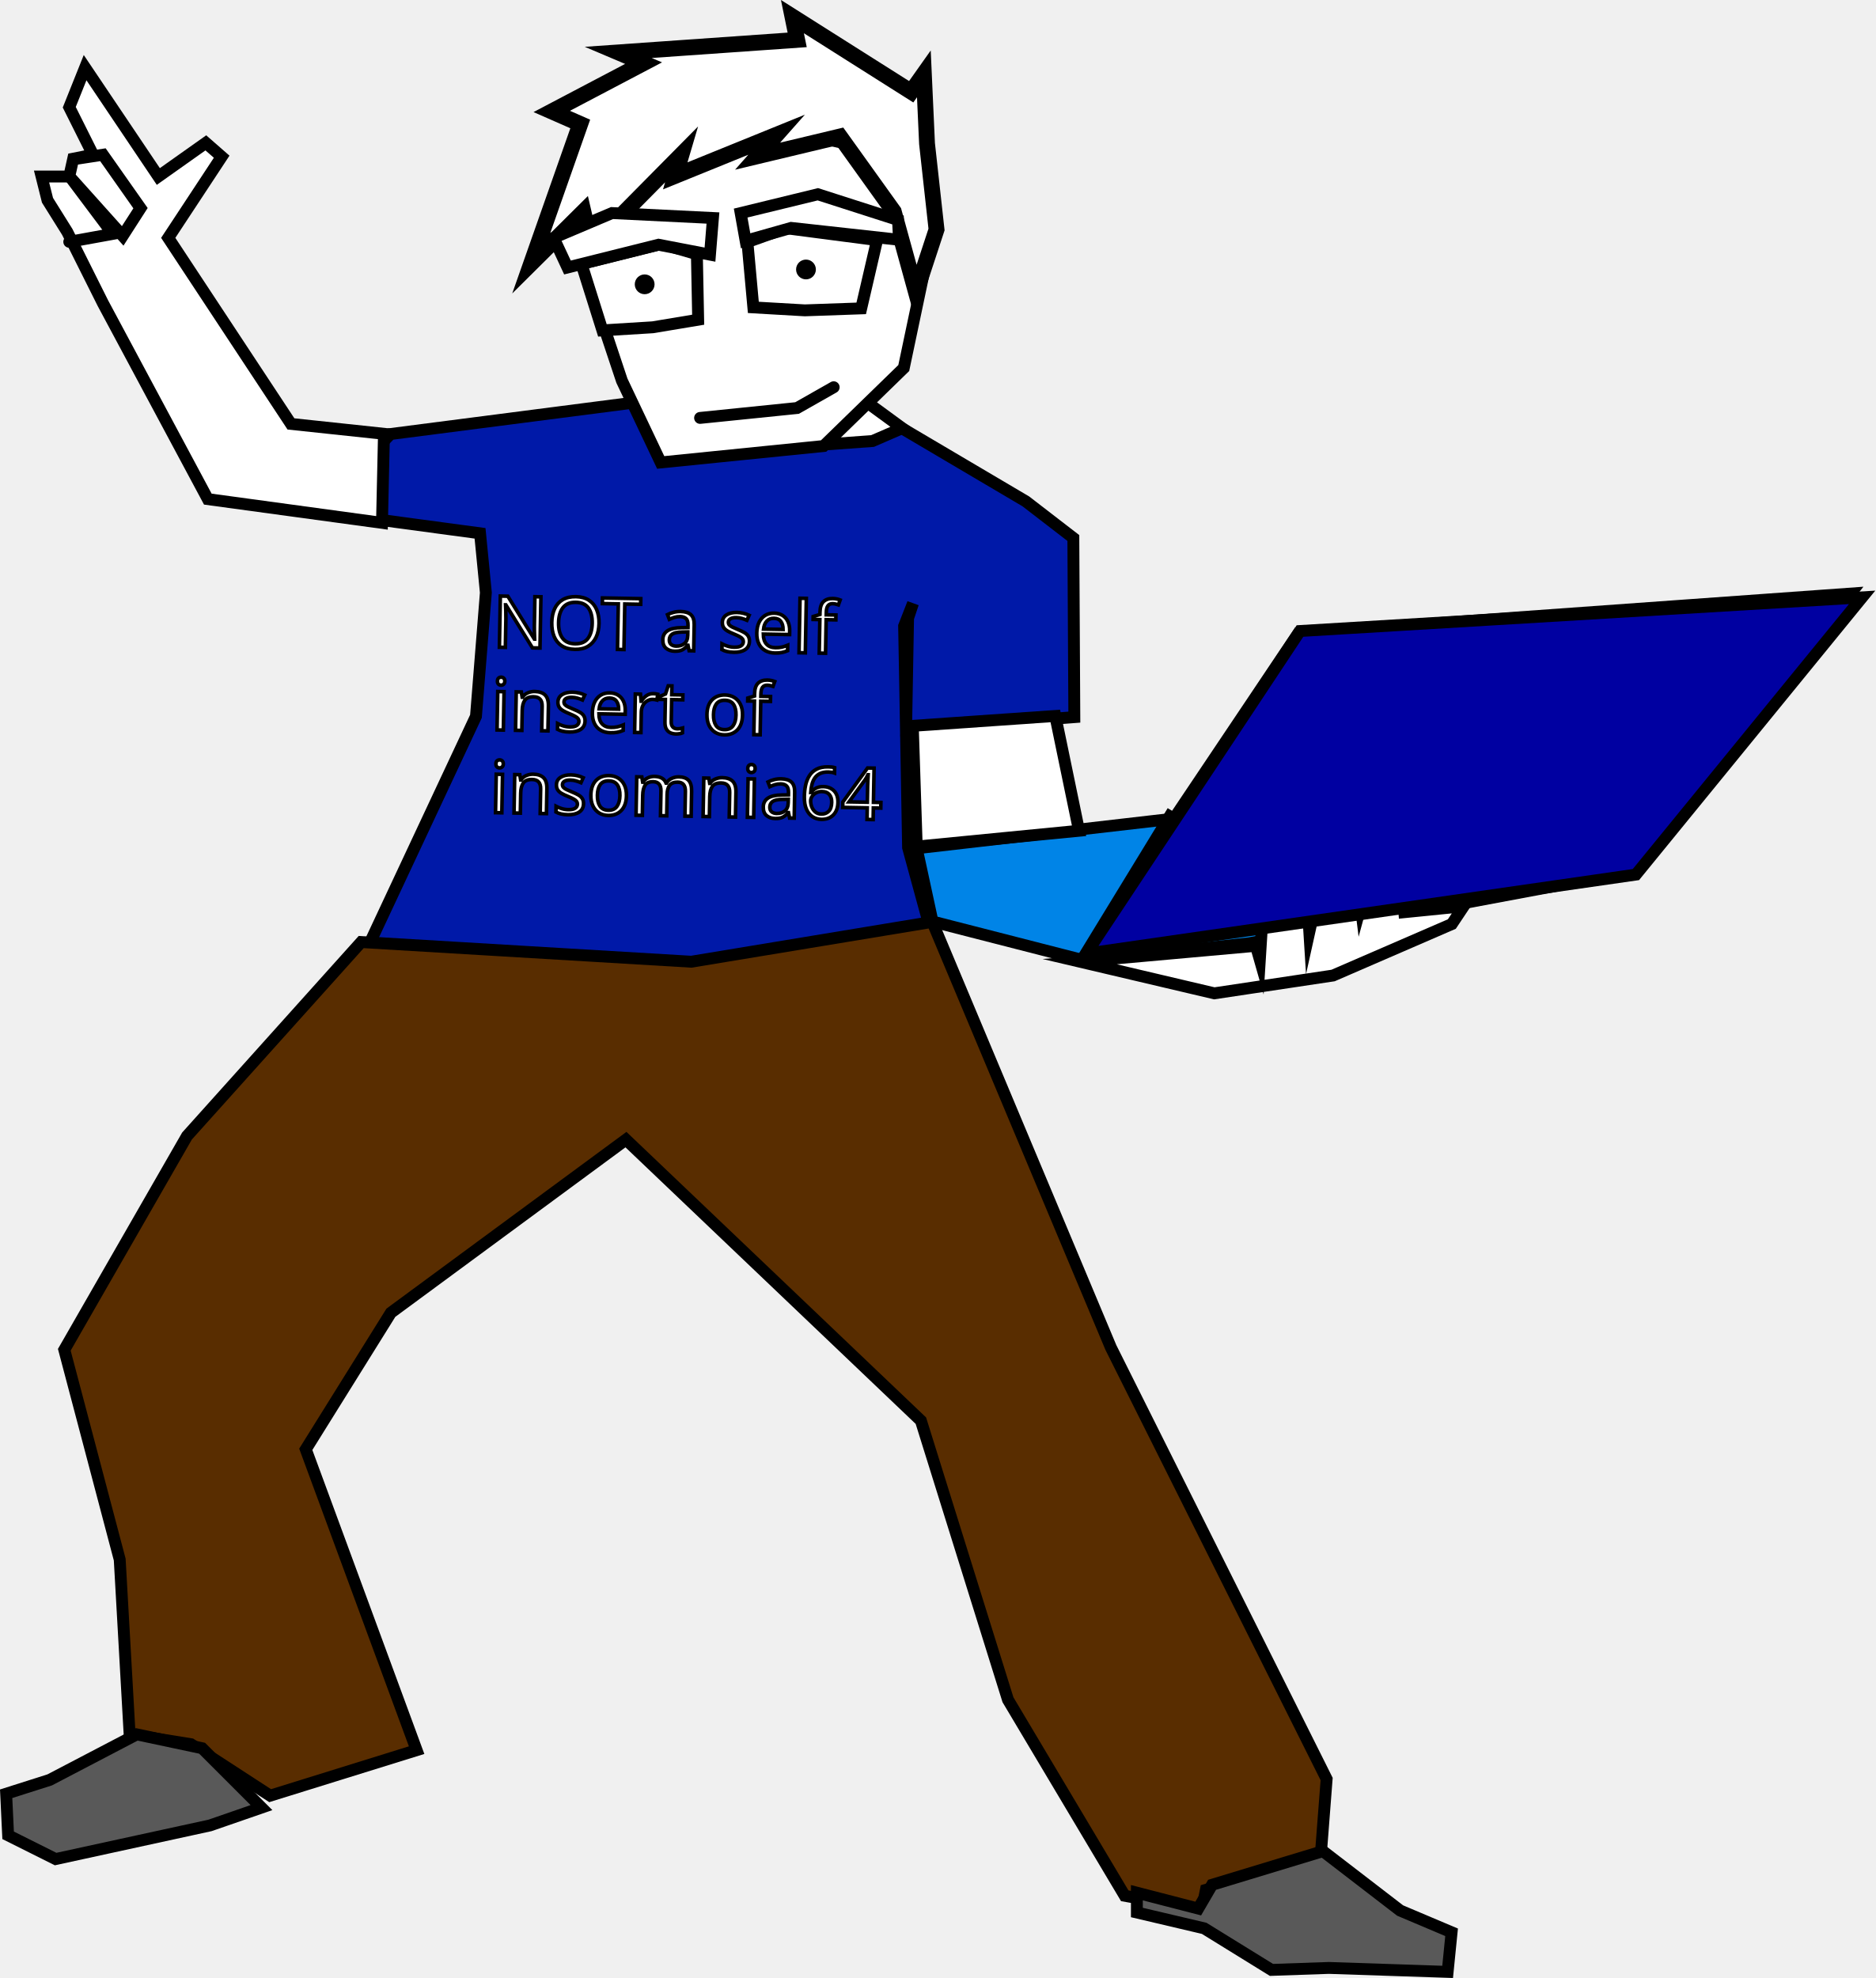
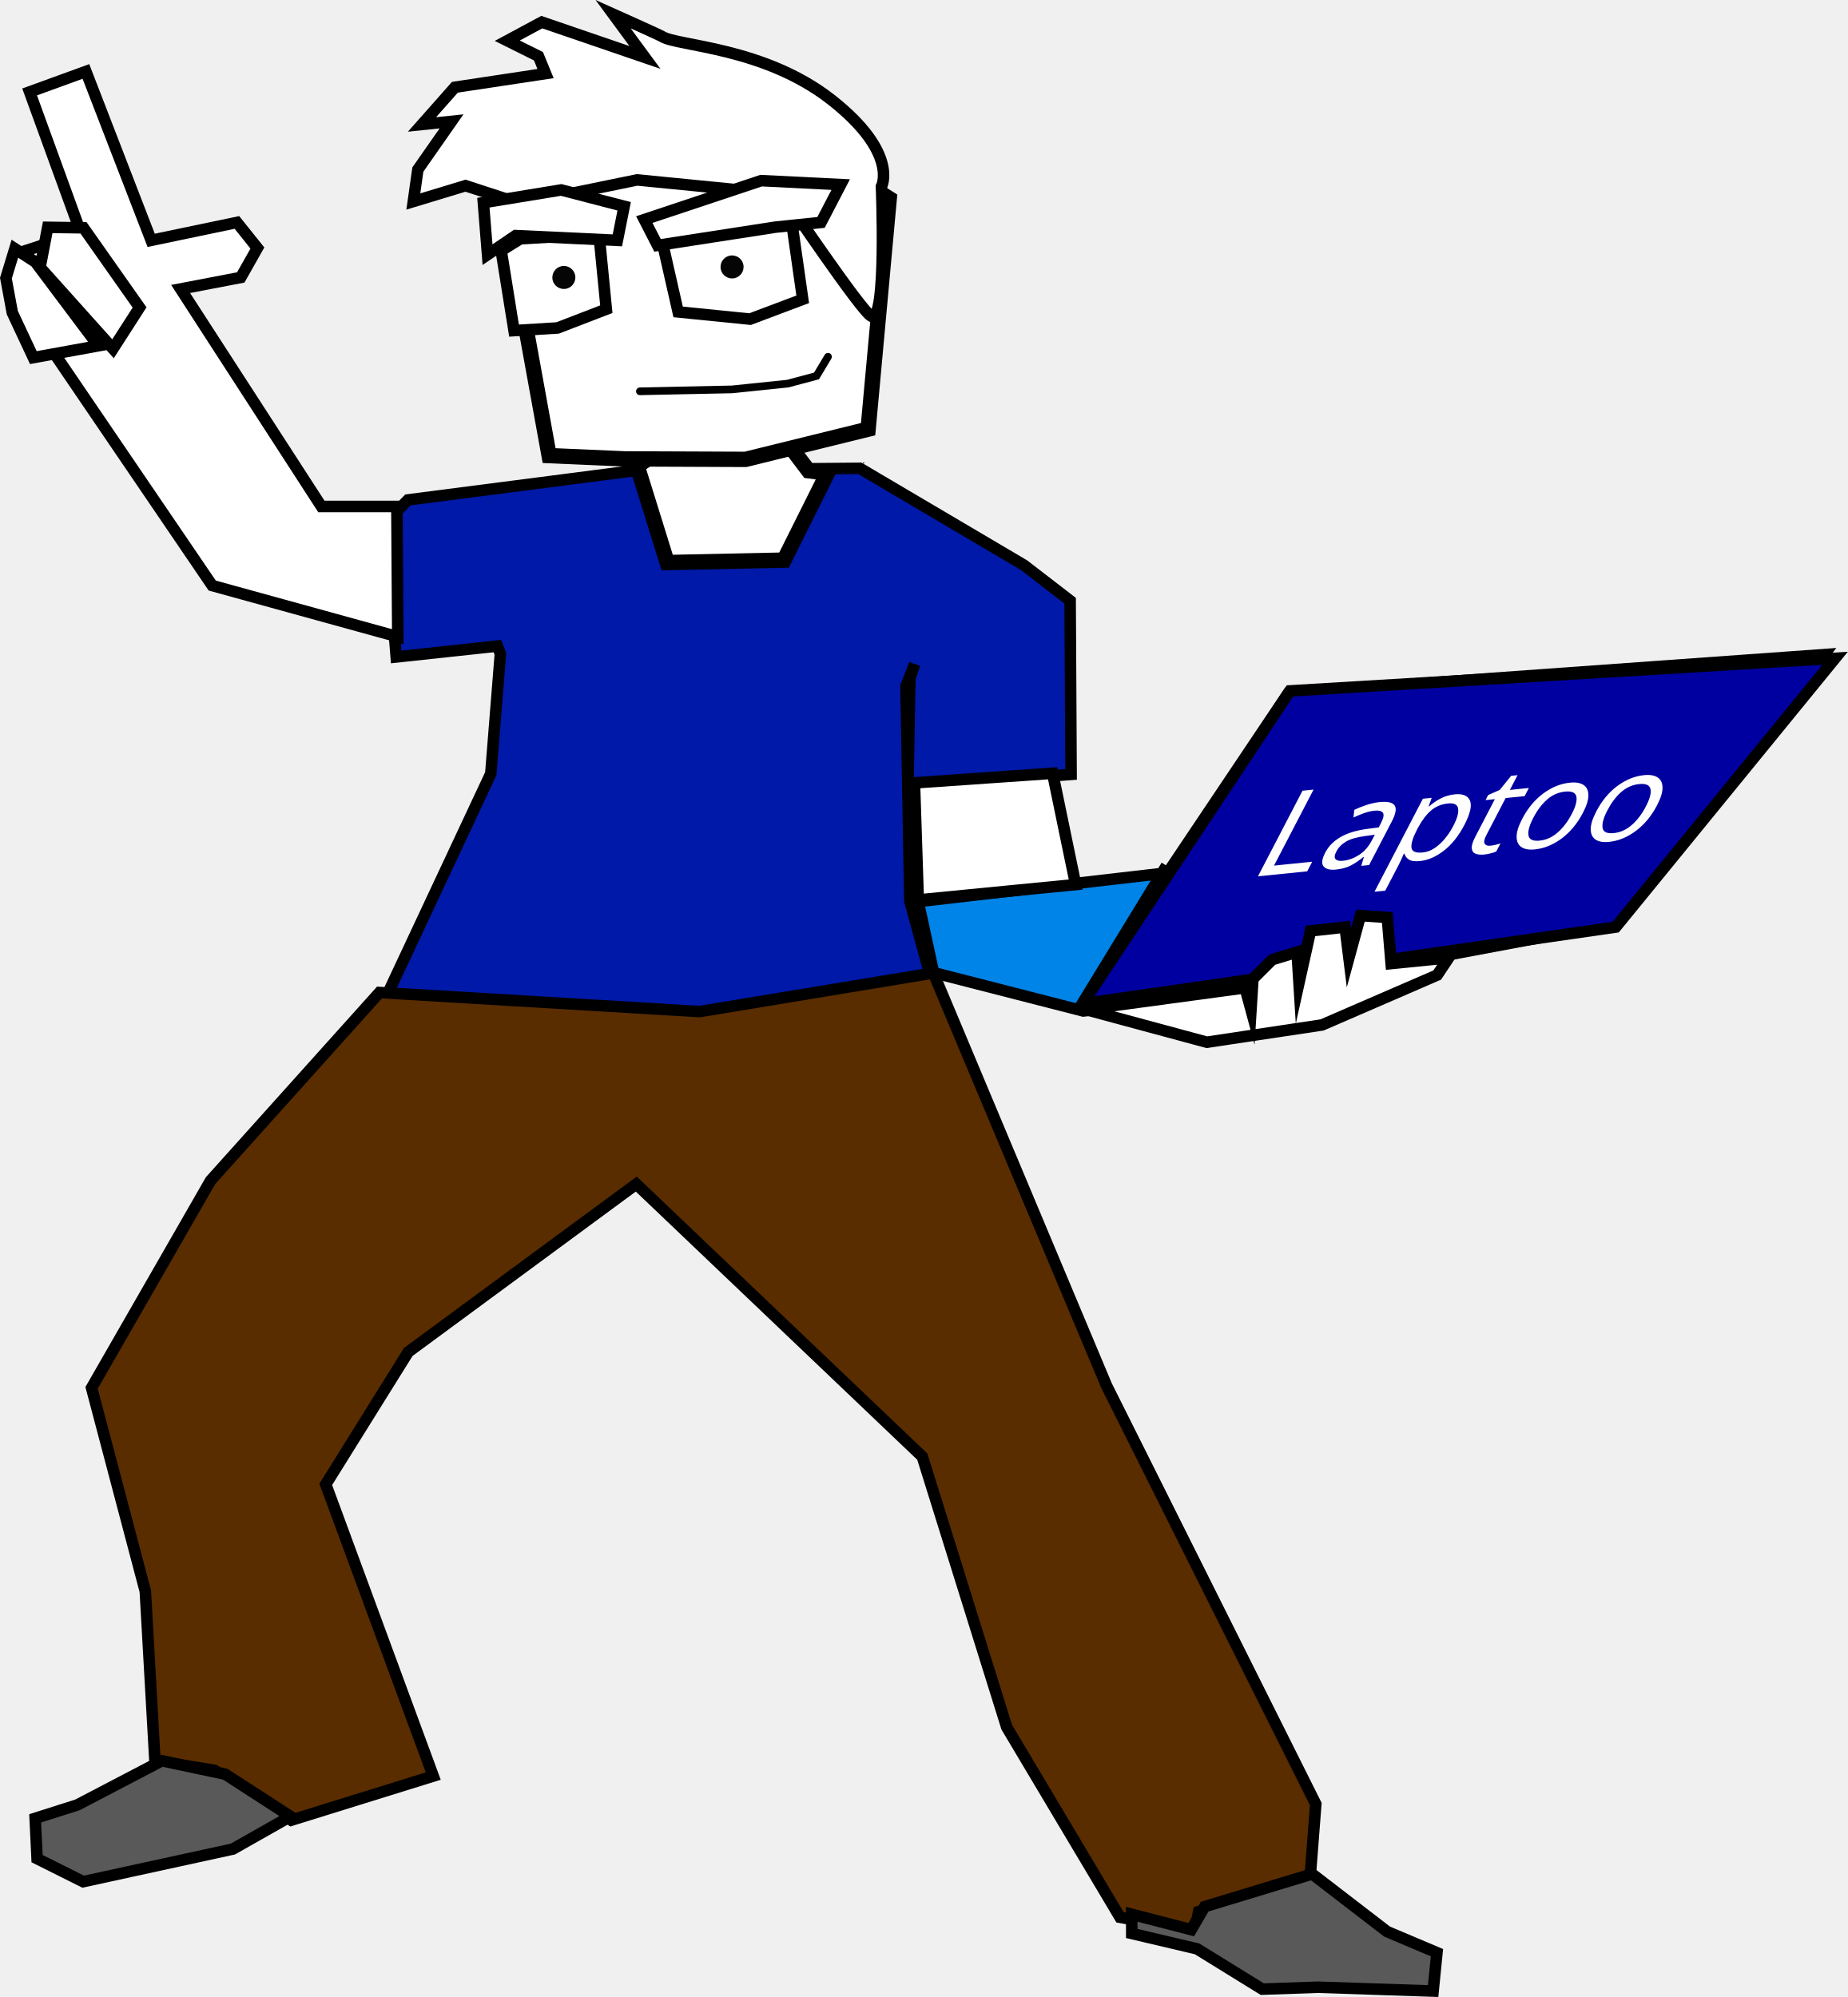
- <svg xmlns="http://www.w3.org/2000/svg" version="1.1" width="236.86" height="249.843" viewBox="0,0,236.86,249.843">
-   <g transform="translate(-105.7497,-61.26798)">
+ <svg xmlns="http://www.w3.org/2000/svg" version="1.1" width="240.664" height="260.141" viewBox="0,0,240.664,260.141">
+   <g transform="translate(-119.3206,-49.3946)">
    <g stroke-miterlimit="10">
-       <path d="M166.382,128.632l-13,-1.75l-1.25,-7.75l2.944,-3.041l30,-3.875l28.853,-0.243l21.391,12.625l6,4.625l0.125,22.625l-21.25,1.625l0.25,-14.125l0.625,-1.875l-1.125,2.875l0.5,27.973l3,11l-27.625,3.75l-37.453,-0.948l-6.375,-0.75l13.875,-29.625l1.25,-15.625z" fill="#0019a8" stroke="#000000" stroke-width="1.5" stroke-linecap="round" />
-       <path d="M214.584,111.599l5.125,3.75l-3.75,1.625l-8.625,0.625l-3.042,-0.961l6,-7.125z" fill="#ffffff" stroke="#000000" stroke-width="1.5" stroke-linecap="round" />
-       <path d="M180.701,98.555l0.8,-16.2l19.2,-5.6l21.6,4.8l0.8,11l-3.2,15.2l-10.125,9.85l-20.575,2.075l-4.9,-10.325z" fill="#ffffff" stroke="#000000" stroke-width="1.5" stroke-linecap="round" />
-       <path d="M211.839,78.509l-10.4,2.486l2.4,-2.712l-12.8,5.197l0.8,-2.712l-11.4,11.525l-1,-4.294l-6.6,6.553l6.2,-17.626l-3.6,-1.582l11.6,-6.101l-3.2,-1.356l22.6,-1.582l-0.6,-2.938l15,9.491l1.6,-2.26l0.4,8.813l1.2,10.847l-2.6,7.909l-2.8,-10.169z" fill="#ffffff" stroke="#000000" stroke-width="2" stroke-linecap="round" />
-       <path d="M200.902,100.094l-0.75,-8.25l4.875,-1.75l11.5,1.5l-2,8.625l-7.125,0.25z" fill="#ffffff" stroke="#000000" stroke-width="1.5" stroke-linecap="round" />
-       <path d="M188.194,102.608l-6.356,0.391l-2.644,-8.402l10.068,-2.525l4.508,1.303l0.163,8.276z" fill="#ffffff" stroke="#000000" stroke-width="1.5" stroke-linecap="round" />
-       <path d="M188.925,92.18l-11.5,2.875l-1.75,-3.75l7.375,-3.125l12.75,0.625l-0.375,4.625z" fill="#ffffff" stroke="#000000" stroke-width="1.5" stroke-linecap="round" />
-       <path d="M199.925,91.68l-0.625,-3.5l9.75,-2.375l10.125,3.25l0.125,2.5l-13.625,-1.5z" fill="#ffffff" stroke="#000000" stroke-width="1.5" stroke-linecap="round" />
-       <path d="M185.925,97.18c0,-0.69 0.56,-1.25 1.25,-1.25c0.69,0 1.25,0.56 1.25,1.25c0,0.69 -0.56,1.25 -1.25,1.25c-0.69,0 -1.25,-0.56 -1.25,-1.25z" fill="#000000" stroke="none" stroke-width="0.5" stroke-linecap="butt" />
-       <path d="M206.3,95.305c0,-0.69 0.56,-1.25 1.25,-1.25c0.69,0 1.25,0.56 1.25,1.25c0,0.69 -0.56,1.25 -1.25,1.25c-0.69,0 -1.25,-0.56 -1.25,-1.25z" fill="#000000" stroke="none" stroke-width="0.5" stroke-linecap="butt" />
-       <path d="M211.05,110.18l-4.625,2.625l-12.25,1.25" fill="none" stroke="#000000" stroke-width="1.5" stroke-linecap="round" />
-       <text transform="translate(167.9502,143.0082) rotate(1.05023) scale(0.22642,0.22642)" font-size="40" xml:space="preserve" fill="#ffffff" stroke="#000000" stroke-width="2" stroke-linecap="butt" font-family="Sans Serif" font-weight="normal" text-anchor="start">
-         <tspan x="0" dy="0">NOT a self </tspan>
-         <tspan x="0" dy="46.15px">insert of </tspan>
-         <tspan x="0" dy="46.15px">insomnia64</tspan>
+       <path d="M184.09,133.557l-13.167,1.417l-1.417,-17.417l2.944,-3.041l30,-3.875l28.853,-0.243l21.391,12.625l6,4.625l0.125,22.625l-21.25,1.625l0.25,-14.125l0.625,-1.875l-1.125,2.875l0.5,27.973l3,11l-27.625,3.75l-37.453,-0.948l-6.375,-0.75l13.875,-29.625l1.25,-15.625z" fill="#0019a8" stroke="#000000" stroke-width="1.5" stroke-linecap="round" />
+       <path d="M287.119,139.669l69.75,-5l-27,35l-48.964,9.172l-20.5,2.25l-19.5,-5l-2,-9.25l32.5,-3.75z" fill="#0084e7" stroke="#000000" stroke-width="1.5" stroke-linecap="round" />
+       <path d="M260.322,180.147l27,-40.75l71,-4.25l-28.571,35.014l-69.5,10l11,-18z" fill="#0000a1" stroke="#000000" stroke-width="1.5" stroke-linecap="round" />
+       <path d="M256.416,150.125l3,14.5l-20.5,2l-0.5,-15.25z" fill="#ffffff" stroke="#000000" stroke-width="1.5" stroke-linecap="round" />
+       <path d="M210.438,181.169l30.25,-5l-0.5,-1.686l23.25,55.418l27.25,54.5l-0.75,9.75l-14.5,4.25l-0.5,2.5l-9.75,-1.75l-14.75,-24.762l-11,-35.25l-37.25,-35.5l-29.692,21.867l-10.75,17.25l14,38l-18.5,5.75l-10,-6.5l-7.75,-1.25l-1.25,-22.073l-7,-26.5l15.5,-27l22,-24.5z" fill="#592d00" stroke="#000000" stroke-width="1.5" stroke-linecap="round" />
+       <path d="M148.651,280.512l8.5,5.5l-7.5,4.25l-19.5,4.25l-6,-3l-0.25,-5.25l5.5,-1.75l11,-5.75z" fill="#595959" stroke="#000000" stroke-width="1.5" stroke-linecap="round" />
+       <text transform="translate(281.6113,163.7063) rotate(-5.79143) scale(0.40096,0.36795) skewX(-31.05766)" font-size="40" xml:space="preserve" fill="#ffffff" stroke="none" stroke-width="1" stroke-linecap="round" font-family="Sans Serif" font-weight="normal" text-anchor="start">
+         <tspan x="0" dy="0">Laptoo</tspan>
      </text>
-       <path d="M269.744,141.244l69.75,-5l-27,35l-48.964,9.172l-20.5,2.25l-19.5,-5l-2,-9.25l32.5,-3.75z" fill="#0084e7" stroke="#000000" stroke-width="1.5" stroke-linecap="round" />
-       <path d="M264.876,182.486l0.25,-4l2.5,-2.5l3.25,-1l0.25,4l1.5,-6.75l4.5,-0.5l0.5,4l1.5,-5.5l3.5,0.25l0.5,6l7.5,-0.75l-1.5,2.25l-15,6.5l-15,2.25l-17,-4l22.25,-2z" fill="#ffffff" stroke="#000000" stroke-width="1.5" stroke-linecap="round" />
-       <path d="M242.947,181.722l27,-40.75l71,-4.25l-28.571,35.014l-69.5,10l11,-18z" fill="#0000a1" stroke="#000000" stroke-width="1.5" stroke-linecap="round" />
-       <path d="M239.041,151.7l3,14.5l-20.5,2l-0.5,-15.25z" fill="#ffffff" stroke="#000000" stroke-width="1.5" stroke-linecap="round" />
-       <path d="M153.998,127.312l-22,-3l-13.25,-24.75l-4.5,-9l-2.5,-4l-0.75,-3h3.5l0.5,-2.25l2.5,-0.5l-3,-6l2,-5l9.25,13.75l6,-4.25l2,1.75l-6.75,10.25l15.5,23.5l11.75,1.25z" fill="#ffffff" stroke="#000000" stroke-width="1.5" stroke-linecap="round" />
-       <path d="M115.498,81.312l3.25,-0.5l4.75,6.75l-2.25,3.5l-6.5,-7.25l5.25,7l-5.5,1" fill="none" stroke="#000000" stroke-width="1.5" stroke-linecap="round" />
-       <path d="M193.063,182.744l30.25,-5l-0.5,-1.686l23.25,55.418l27.25,54.5l-0.75,9.75l-14.5,4.25l-0.5,2.5l-9.75,-1.75l-14.75,-24.762l-11,-35.25l-37.25,-35.5l-29.692,21.867l-10.75,17.25l14,38l-18.5,5.75l-10,-6.5l-7.75,-1.25l-1.25,-22.073l-7,-26.5l15.5,-27l22,-24.5z" fill="#592d00" stroke="#000000" stroke-width="1.5" stroke-linecap="round" />
-       <path d="M131.276,282.088l7.5,7.5l-6.5,2.25l-19.5,4.25l-6,-3l-0.25,-5.25l5.5,-1.75l11,-5.75z" fill="#595959" stroke="#000000" stroke-width="1.5" stroke-linecap="round" />
-       <path d="M249.345,300.338l7.75,2l1.75,-3l14,-4.25l9.75,7.5l6.5,2.75l-0.5,5l-15,-0.5l-7.25,0.25l-8.5,-5.25l-8.5,-2z" fill="#595959" stroke="#000000" stroke-width="1.5" stroke-linecap="round" />
+       <path d="M266.719,298.762l7.75,2l1.75,-3l14,-4.25l9.75,7.5l6.5,2.75l-0.5,5l-15,-0.5l-7.25,0.25l-8.5,-5.25l-8.5,-2z" fill="#595959" stroke="#000000" stroke-width="1.5" stroke-linecap="round" />
+       <path d="M221.432,122.357l-15.219,0.319l-3.913,-12.598l4.928,-3.189l1.16,-7.016l8.841,-1.754l5.218,9.727l2.174,2.87l2.464,0.319z" fill="#ffffff" stroke="#000000" stroke-width="2" stroke-linecap="round" />
+       <path d="M235.134,75.256l-2.753,30.044l-15.964,3.936l-15.792,-0.065l-9.787,-0.426l-4.065,-22.4l-0.163,-10.306l20.667,-9.654l14.77,0.625z" fill="#ffffff" stroke="#000000" stroke-width="2" stroke-linecap="round" />
+       <path d="M223.866,88.384l-6.859,2.582l-9.367,-0.942l-2.176,-9.59l13.219,-3.067l3.693,0.574z" fill="#ffffff" stroke="#000000" stroke-width="1.5" stroke-linecap="round" />
+       <path d="M184.597,82.047l2.487,-1.543l10.245,-0.614l0.959,9.78l-6.343,2.445l-5.676,0.346z" fill="#ffffff" stroke="#000000" stroke-width="1.5" stroke-linecap="round" />
+       <path d="M214.709,85.666c-0.828,0.025 -1.519,-0.626 -1.544,-1.454c-0.025,-0.828 0.626,-1.519 1.454,-1.544c0.828,-0.025 1.519,0.626 1.544,1.454c0.025,0.828 -0.626,1.519 -1.454,1.544z" fill="#050505" stroke="none" stroke-width="0.5" stroke-linecap="butt" />
+       <path d="M192.802,87.037c-0.828,0.025 -1.519,-0.626 -1.544,-1.454c-0.025,-0.828 0.626,-1.519 1.454,-1.544c0.828,-0.025 1.519,0.626 1.544,1.454c0.025,0.828 -0.626,1.519 -1.454,1.544z" fill="#050505" stroke="none" stroke-width="0.5" stroke-linecap="butt" />
+       <path d="M187.166,75.939l-7.217,-2.356l-6.798,2.062l0.59,-4.162l4.386,-6.277l-3.847,0.401l4.285,-4.845l11.809,-1.783l-0.925,-2.259l-4.062,-2.022l4.501,-2.422l13.429,4.6l-4.146,-5.638c0,0 6.042,2.7 6.374,2.91c2.014,1.277 13.302,1.359 22.094,8.277c8.793,6.918 6.483,11.275 6.483,11.275c0,0 0.728,17.662 -1.289,16.909c-1.199,-0.448 -11.615,-15.915 -11.615,-15.915l-18.921,-1.863z" fill="#ffffff" stroke="#000000" stroke-width="1.5" stroke-linecap="round" />
+       <path d="M204.96,81.356l-1.727,-3.358l15.227,-5.072l10.351,0.515l-2.562,4.927l-5.946,0.617z" fill="#ffffff" stroke="#000000" stroke-width="1.5" stroke-linecap="round" />
+       <path d="M186.475,80.084l-3.658,2.485l-0.542,-6.77l10.129,-1.661l8.207,2.129l-0.885,4.437z" fill="#ffffff" stroke="#000000" stroke-width="1.5" stroke-linecap="round" />
+       <path d="M282.251,180.911l0.25,-4l2.5,-2.5l3.25,-1l0.25,4l1.5,-6.75l4.5,-0.5l0.5,4l1.5,-5.5l3.5,0.25l0.5,6l7.5,-0.75l-1.5,2.25l-15,6.5l-15,2.25l-15.818,-4.273l20.795,-2.818z" fill="#ffffff" stroke="#000000" stroke-width="1.5" stroke-linecap="round" />
+       <path d="M227.159,95.869l-1.5,2.5l-3.75,1l-7.25,0.75l-12,0.25" fill="none" stroke="#000000" stroke-width="1" stroke-linecap="round" />
+       <path d="M171.127,132.339l-24.167,-6.667l-25.167,-37l-0.116,-6.302l8.167,-2.667l-6.667,-18.333l7.333,-2.667l8.5,22l11.167,-2.333l2.667,3.333l-2.167,3.833l-7.833,1.5l18.333,28.333h9.833z" fill="#ffffff" stroke="#000000" stroke-width="1.5" stroke-linecap="round" />
+       <path d="M125.535,79.007l4.662,0.065l7.301,10.375l-3.458,5.38l-9.991,-11.144l8.069,10.759l-8.454,1.537l-2.74,-5.855l-0.833,-4.5l1.167,-3.833l3.333,2.167z" fill="#ffffff" stroke="#000000" stroke-width="1.5" stroke-linecap="round" />
    </g>
  </g>
</svg>
